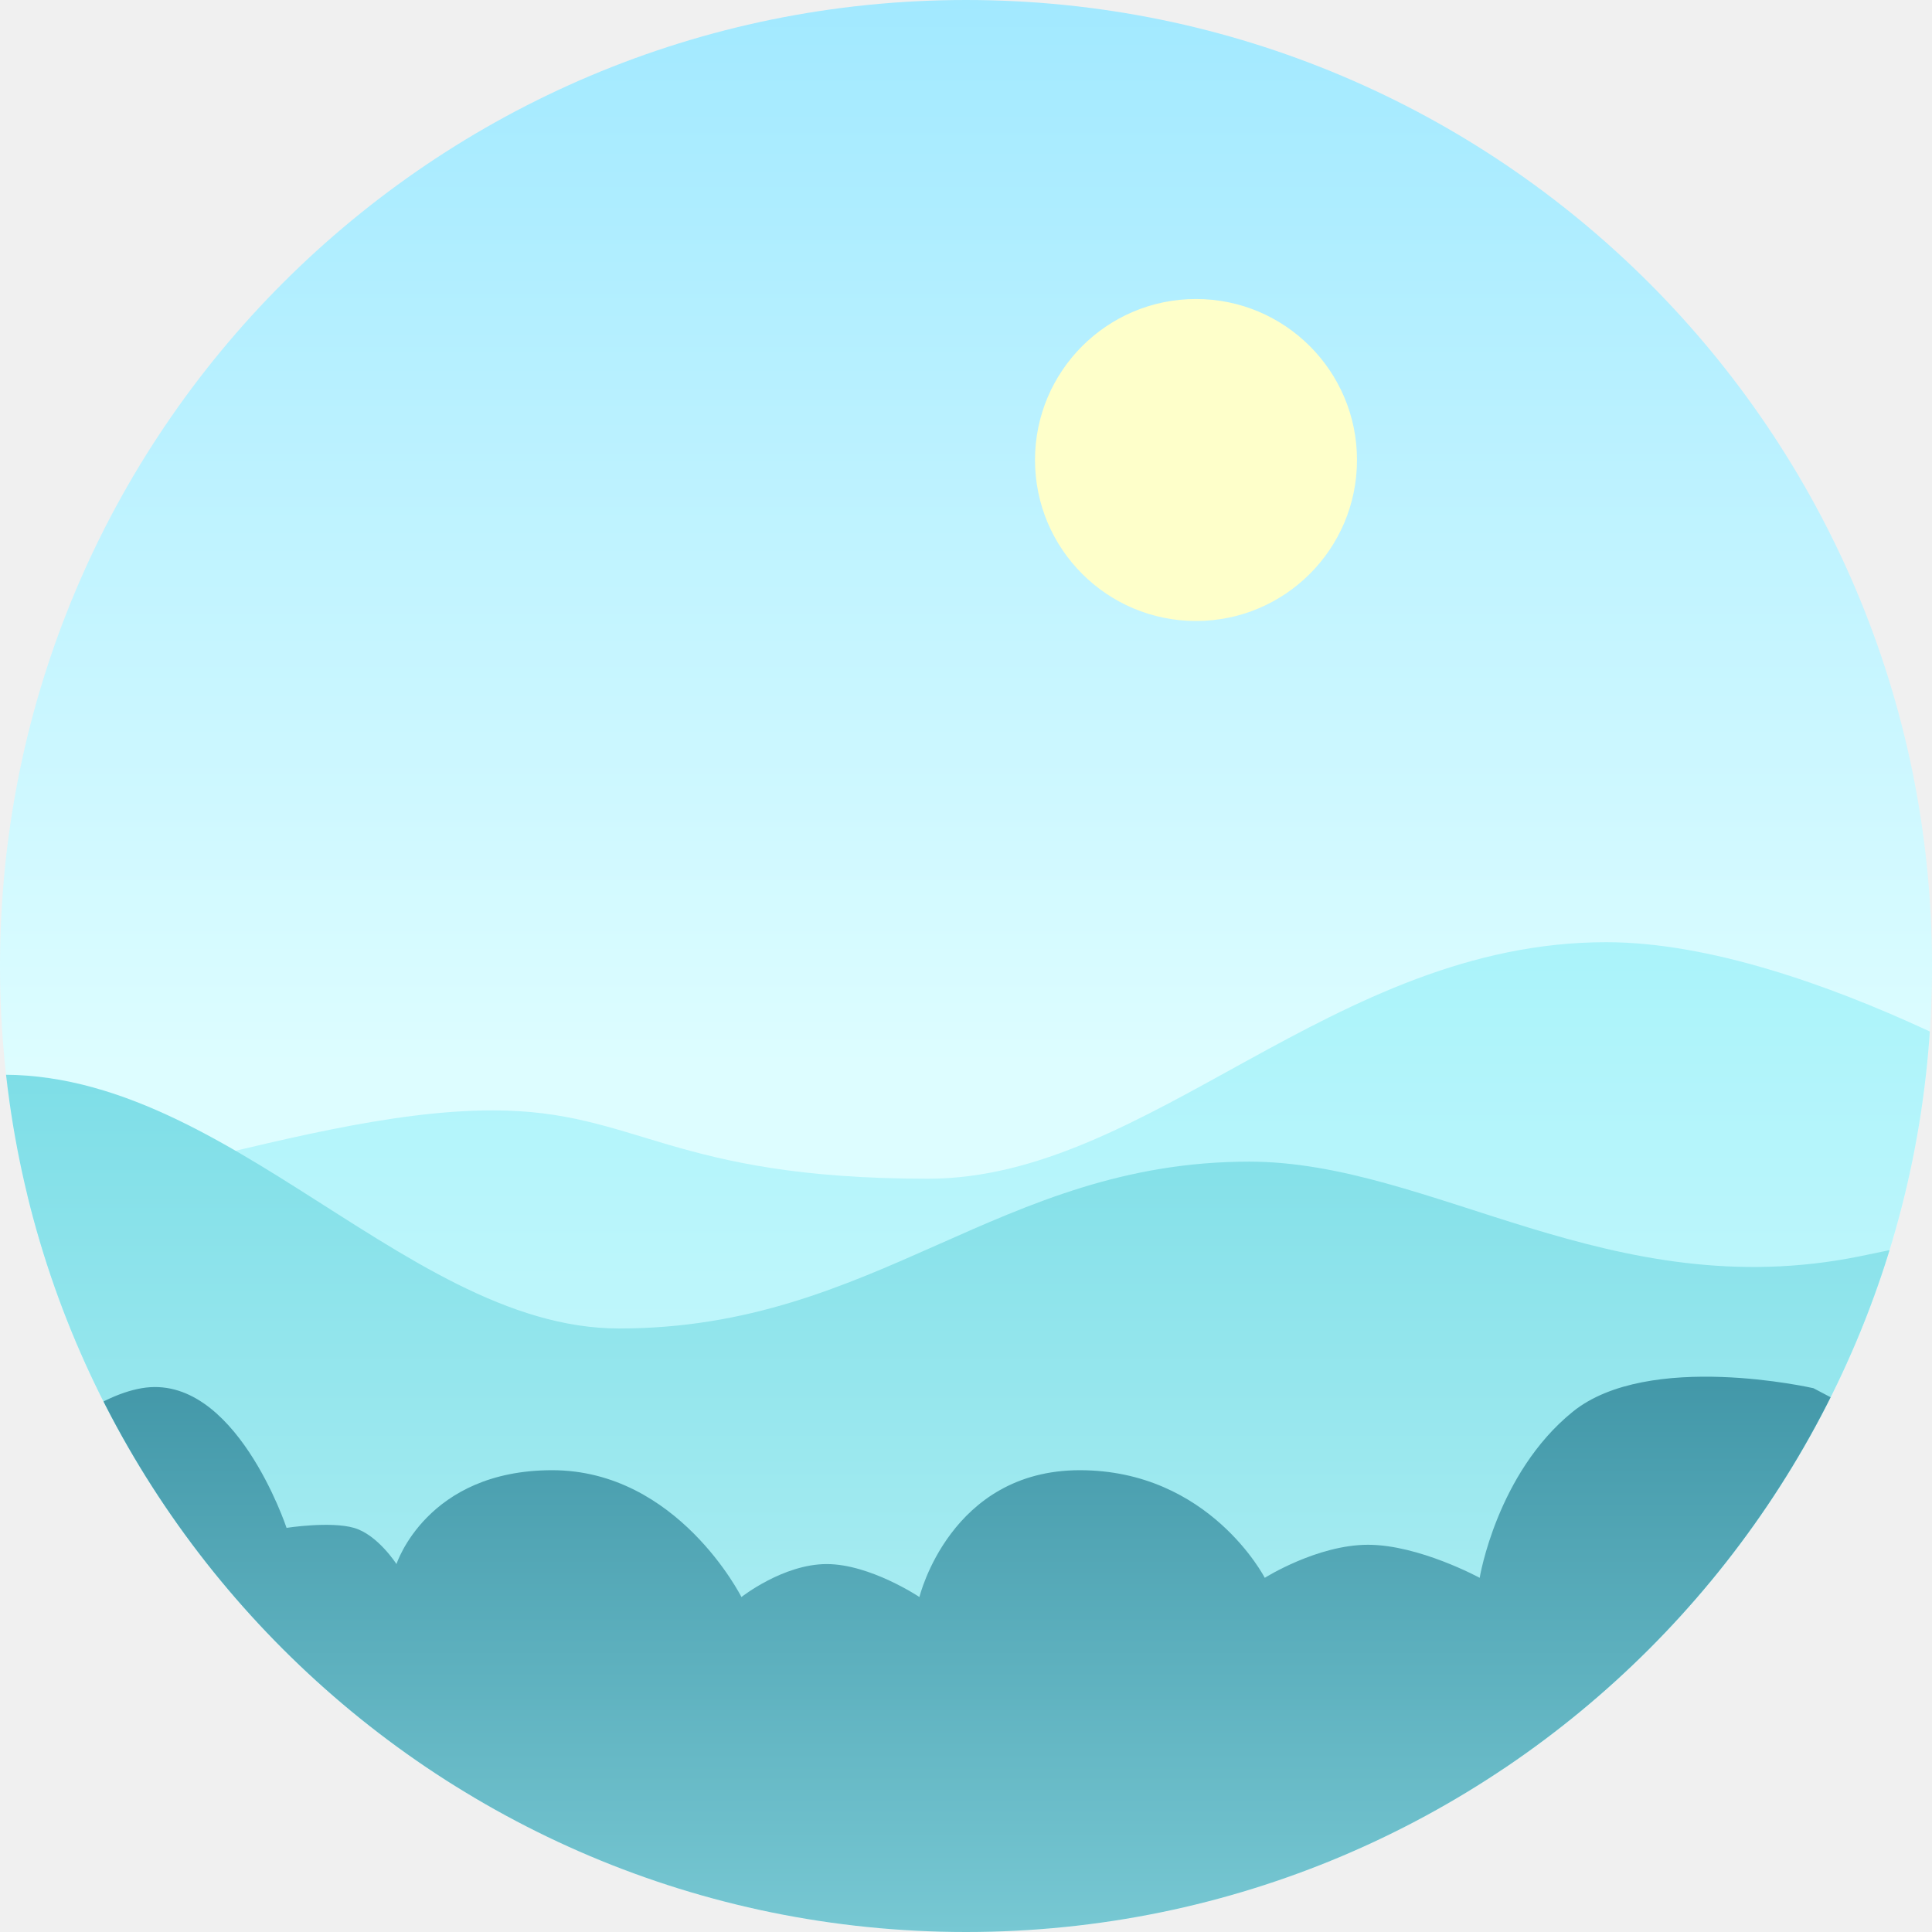
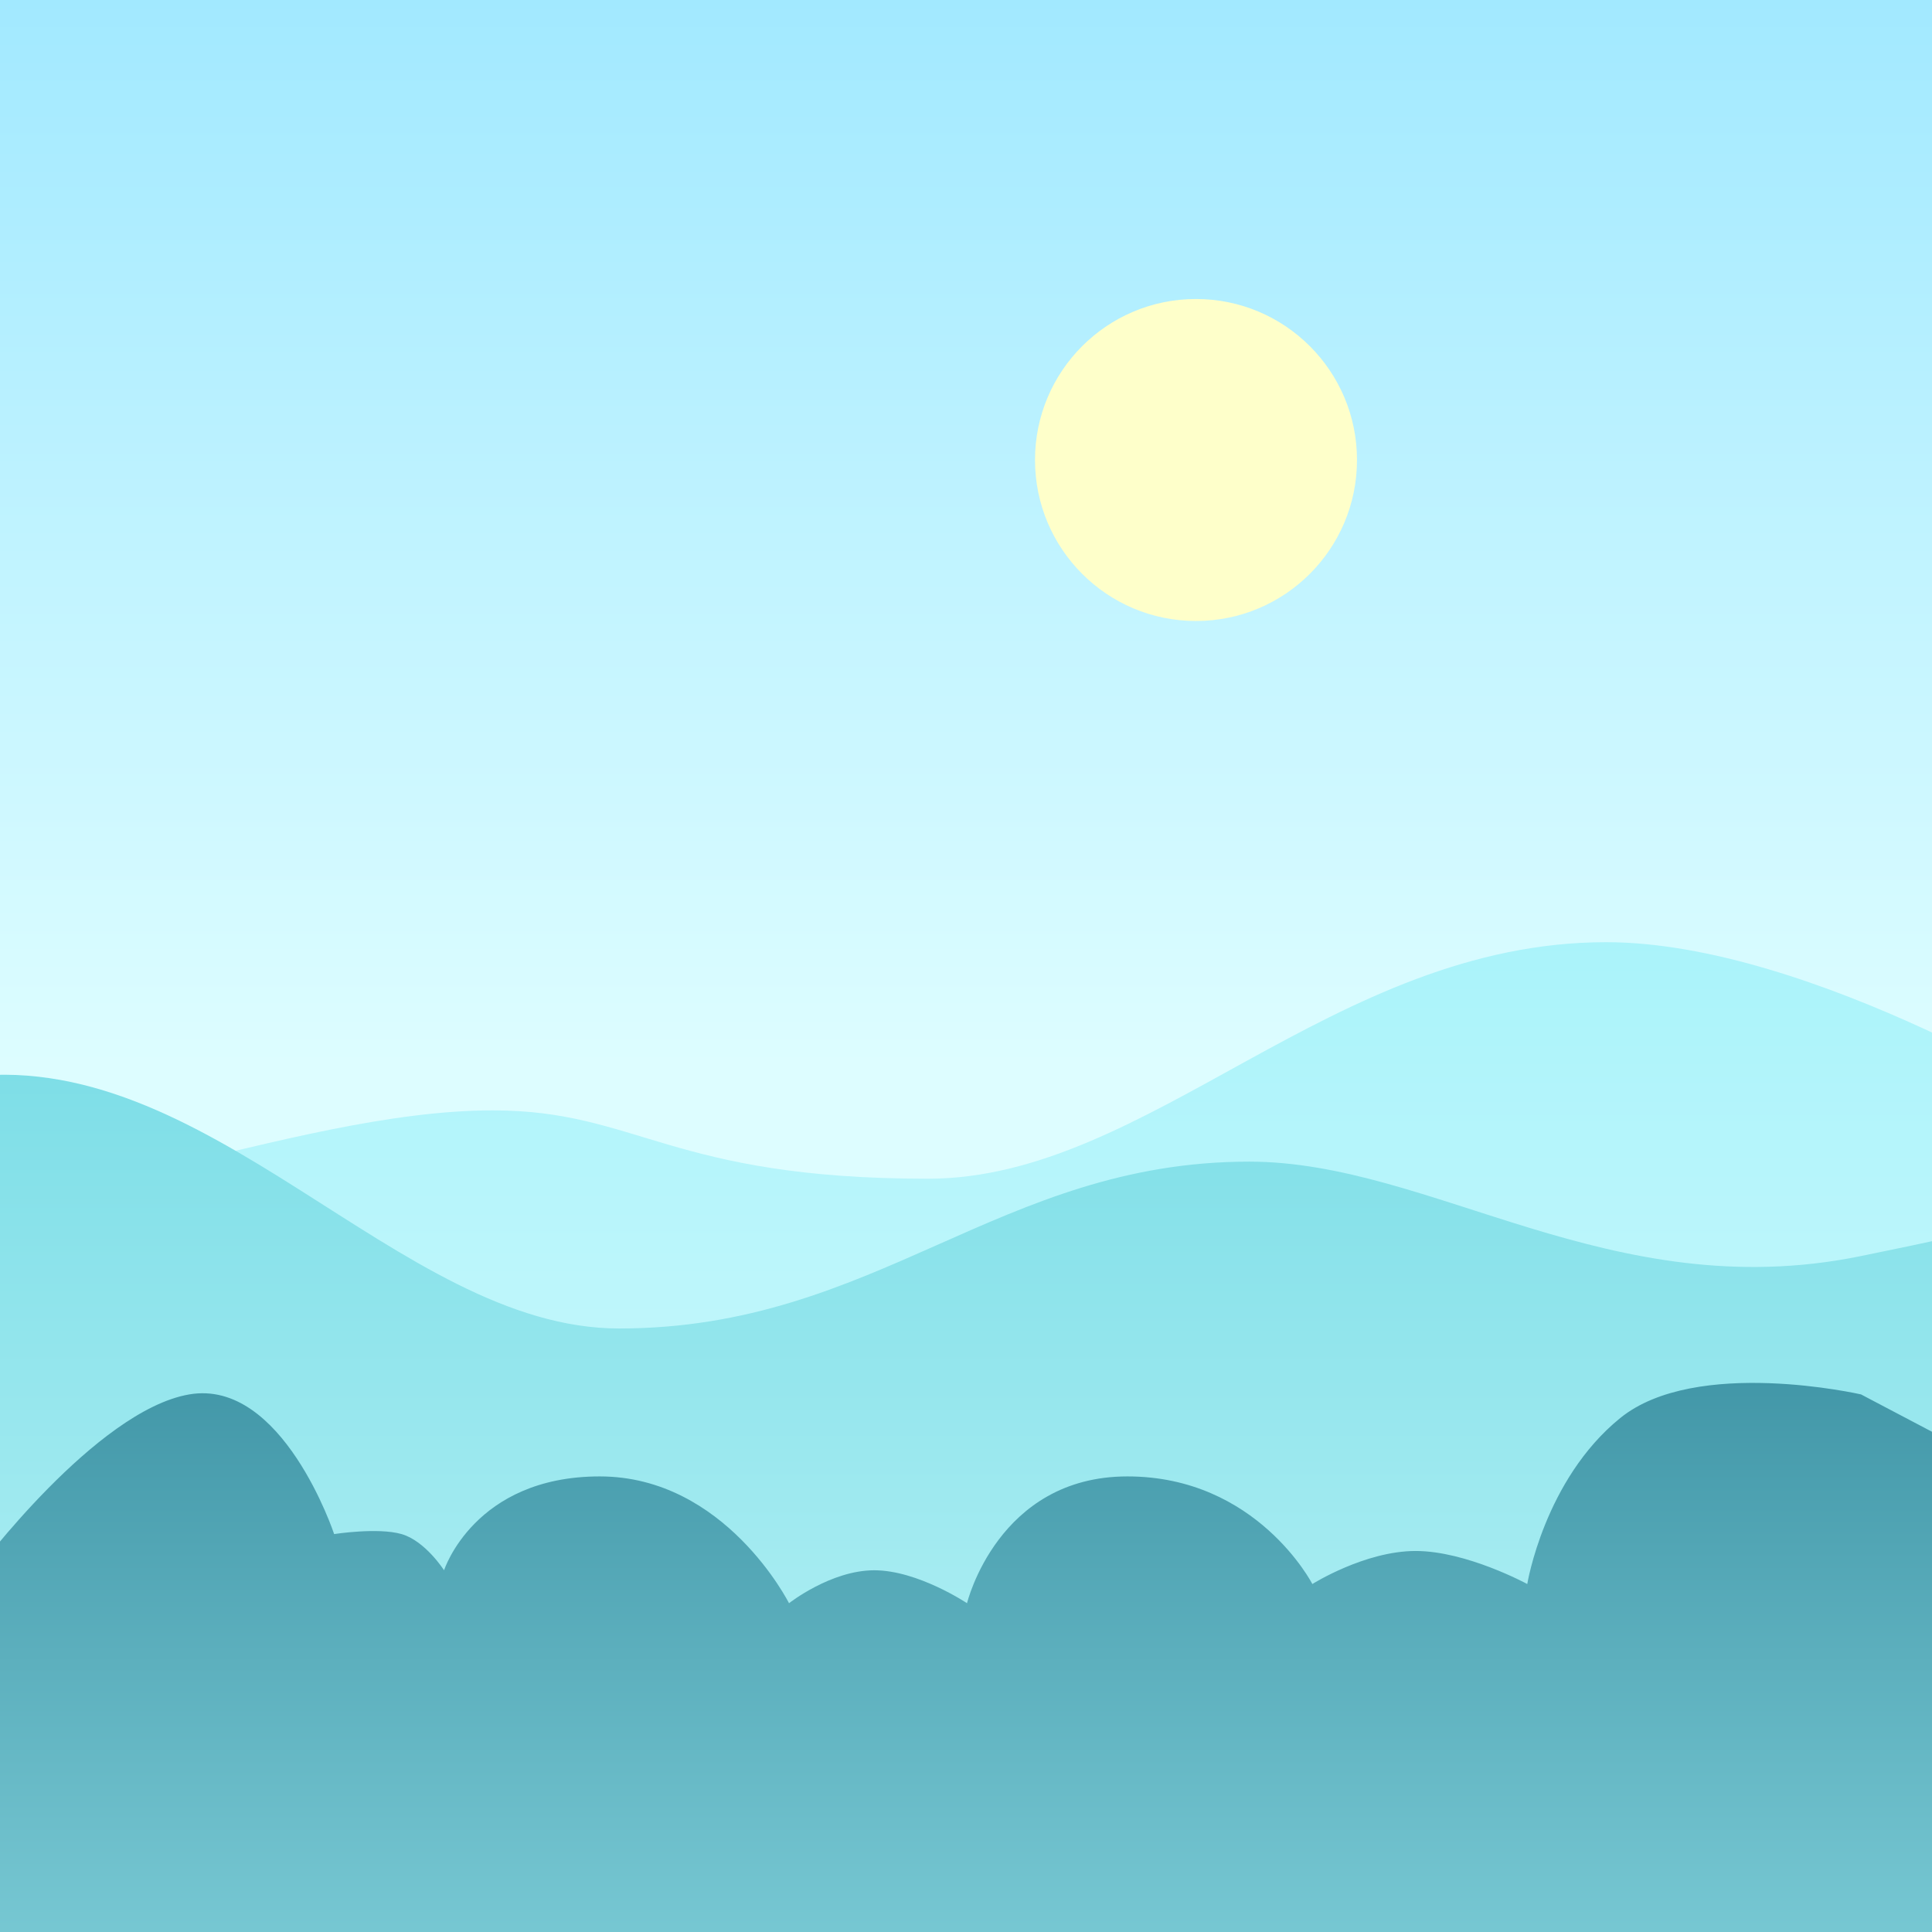
<svg xmlns="http://www.w3.org/2000/svg" width="84" height="84" viewBox="0 0 84 84" fill="none">
-   <g id="d8b15a26">
-     <g clip-path="url(#9863ba2a)">
-       <rect width="84" height="84" rx="42" fill="url(#c7f73188)" />
-       <path id="ec422379" fill-rule="evenodd" clip-rule="evenodd" d="M90.742 48.506C90.742 48.506 78.831 40.965 69.833 40.965C57.932 40.965 49.974 51.249 40.347 51.249C29.128 51.249 27.716 48.277 21.424 48.277C12.532 48.277 0.795 53.85 -5.394 51.839C-10.389 50.216 -16.402 46.938 -16.402 46.938V74.465L90.742 76.119V48.506Z" fill="url(#767d7576)" />
-       <path id="fd7e80ba" fill-rule="evenodd" clip-rule="evenodd" d="M-14.636 66.897C-14.636 66.897 -14.093 49.579 -1.78 46.871C8.987 45.26 17.287 57.76 26.914 57.76C38.134 57.76 43.422 50.506 54.315 50.506C62.26 50.506 70.019 56.812 80.838 54.626C104.87 49.771 92.508 48.938 92.508 48.938V76.465L-14.636 78.119V66.897Z" fill="url(#3419087e)" />
-       <path id="0308133d" fill-rule="evenodd" clip-rule="evenodd" d="M-3.069 68.003C-3.069 68.003 2.1 61.056 6.157 60.357C10.213 59.657 12.459 66.429 12.459 66.429C12.459 66.429 14.358 66.133 15.39 66.429C16.421 66.726 17.238 68.003 17.238 68.003C17.238 68.003 18.552 63.922 24.008 63.922C29.464 63.922 32.236 69.436 32.236 69.436C32.236 69.436 34.052 68.003 35.943 68.003C37.834 68.003 39.975 69.436 39.975 69.436C39.975 69.436 41.311 63.922 46.948 63.922C52.585 63.922 54.99 68.601 54.99 68.601C54.99 68.601 57.267 67.164 59.48 67.164C61.694 67.164 64.334 68.601 64.334 68.601C64.334 68.601 65.075 64.062 68.372 61.387C71.668 58.711 78.846 60.357 78.846 60.357L82.772 62.423V84H-3.069V68.003Z" fill="url(#b7515bff)" />
-       <circle id="1761bd59" cx="52" cy="20" r="7" fill="#FEFFCA" />
-     </g>
+   <g id="ba18a21f" clip-path="url(#39d82534)">
+     <rect width="84" height="84" fill="url(#ff60def1)" />
+     <path id="680d9e32" fill-rule="evenodd" clip-rule="evenodd" d="M90.743 48.506C90.743 48.506 78.831 40.965 69.833 40.965C57.932 40.965 49.975 51.249 40.347 51.249C29.128 51.249 27.716 48.277 21.424 48.277C12.532 48.277 0.795 53.85 -5.394 51.839C-10.389 50.216 -16.402 46.938 -16.402 46.938V74.465L90.743 76.119V48.506Z" fill="url(#4c220b40)" />
+     <path id="e6a9d900" fill-rule="evenodd" clip-rule="evenodd" d="M-14.636 66.897C-14.636 66.897 -14.093 49.579 -1.78 46.871C8.987 45.26 17.287 57.76 26.914 57.76C38.134 57.76 43.422 50.506 54.315 50.506C62.26 50.506 70.019 56.812 80.838 54.626C104.87 49.771 92.508 48.938 92.508 48.938V76.465L-14.636 78.119V66.897Z" fill="url(#cdbead62)" />
+     <path id="21350dc9" fill-rule="evenodd" clip-rule="evenodd" d="M-1 68.273C-1 68.273 4.169 61.326 8.226 60.627C12.283 59.927 14.528 66.699 14.528 66.699C14.528 66.699 16.427 66.403 17.459 66.699C18.49 66.996 19.307 68.273 19.307 68.273C19.307 68.273 20.621 64.192 26.077 64.192C31.533 64.192 34.305 69.705 34.305 69.705C34.305 69.705 36.121 68.273 38.012 68.273C39.904 68.273 42.044 69.705 42.044 69.705C42.044 69.705 43.38 64.192 49.017 64.192C54.654 64.192 57.059 68.871 57.059 68.871C57.059 68.871 59.337 67.434 61.55 67.434C63.763 67.434 66.403 68.871 66.403 68.871C66.403 68.871 67.144 64.332 70.441 61.657C73.737 58.981 80.915 60.627 80.915 60.627L84.841 62.693V84.27H-1V68.273Z" fill="url(#09429a93)" />
+     <circle id="68ad623a" cx="52" cy="20" r="7" fill="#FEFFCA" />
  </g>
  <defs>
-     <linearGradient id="c7f73188" x1="0" y1="0" x2="0" y2="84" gradientUnits="userSpaceOnUse">
+     <linearGradient id="ff60def1" x1="0" y1="0" x2="0" y2="84" gradientUnits="userSpaceOnUse">
      <stop stop-color="#A2E9FF" />
      <stop offset="0.552" stop-color="#DDFDFF" />
    </linearGradient>
-     <linearGradient id="767d7576" x1="90.742" y1="40.965" x2="90.742" y2="76.119" gradientUnits="userSpaceOnUse">
+     <linearGradient id="4c220b40" x1="90.743" y1="40.965" x2="90.743" y2="76.119" gradientUnits="userSpaceOnUse">
      <stop stop-color="#AAF3FA" />
      <stop offset="1" stop-color="#D5FAFD" />
    </linearGradient>
-     <linearGradient id="3419087e" x1="-14.636" y1="46.727" x2="-14.636" y2="78.119" gradientUnits="userSpaceOnUse">
+     <linearGradient id="cdbead62" x1="-14.636" y1="46.727" x2="-14.636" y2="78.119" gradientUnits="userSpaceOnUse">
      <stop stop-color="#7EDEE7" />
      <stop offset="1" stop-color="#B5F1F5" />
    </linearGradient>
-     <linearGradient id="b7515bff" x1="-3.069" y1="59.73" x2="-3.069" y2="84" gradientUnits="userSpaceOnUse">
+     <linearGradient id="09429a93" x1="-1" y1="60" x2="-1" y2="84.27" gradientUnits="userSpaceOnUse">
      <stop stop-color="#4297A8" />
      <stop offset="1" stop-color="#77C8D3" />
    </linearGradient>
-     <clipPath id="9863ba2a">
-       <rect width="84" height="84" rx="42" fill="white" />
+     <clipPath id="39d82534">
+       <rect width="84" height="84" fill="white" />
    </clipPath>
  </defs>
</svg>
